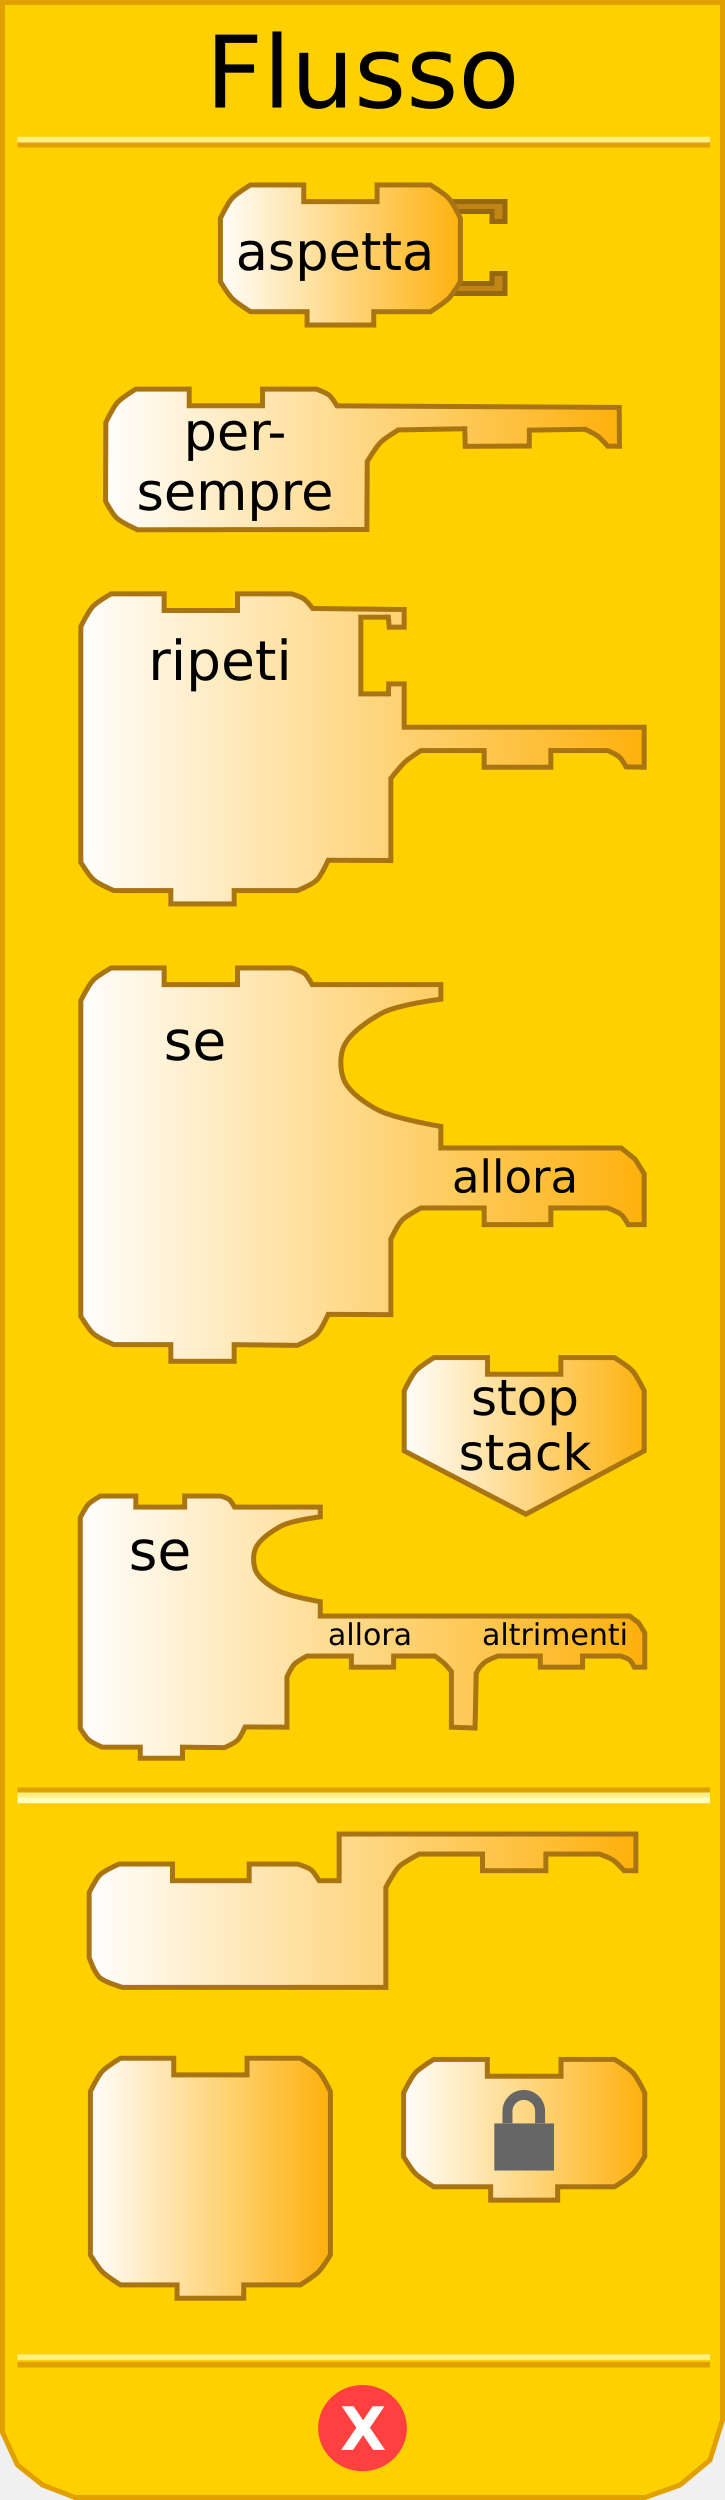
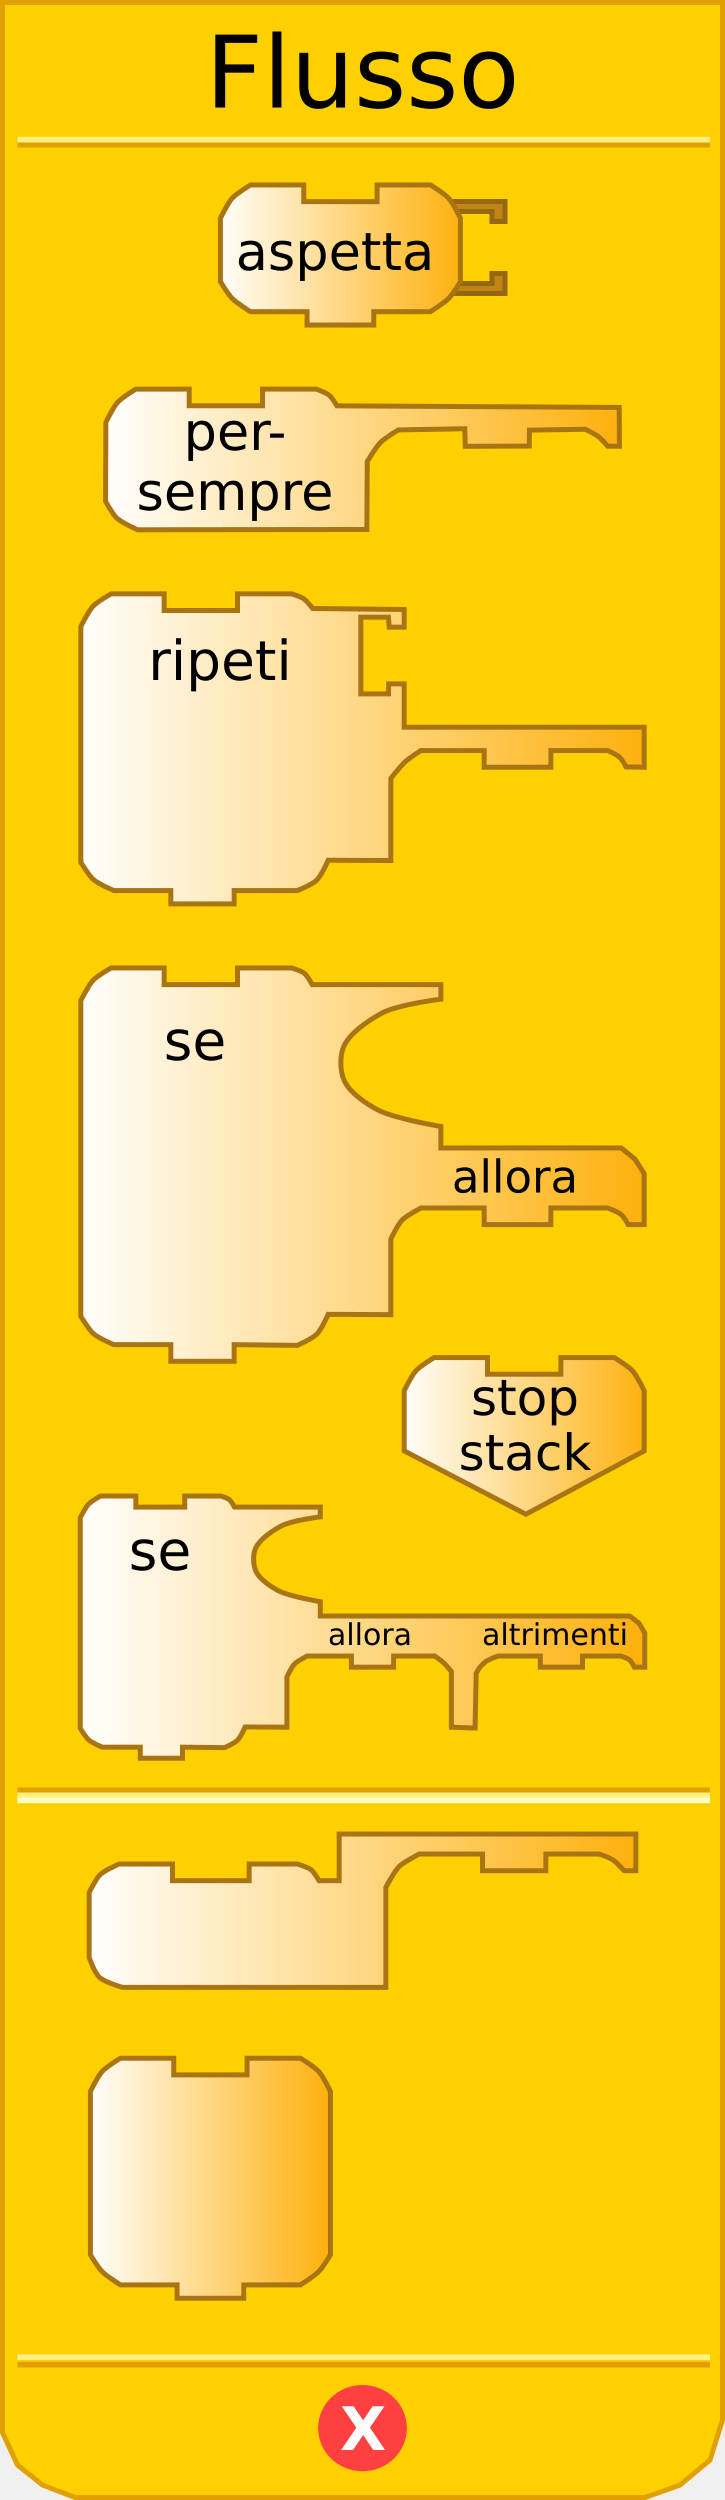
<svg xmlns="http://www.w3.org/2000/svg" xmlns:xlink="http://www.w3.org/1999/xlink" version="1.0" width="145" height="500" id="svg2">
  <defs id="defs4">
    <linearGradient id="linearGradient3789">
      <stop id="stop3791" style="stop-color:#ffffff;stop-opacity:1" offset="0" />
      <stop id="stop3793" style="stop-color:#feb00a;stop-opacity:1" offset="1" />
    </linearGradient>
    <linearGradient x1="80" y1="436" x2="129" y2="436" id="linearGradient4683" xlink:href="#linearGradient3789" gradientUnits="userSpaceOnUse" />
    <linearGradient x1="17" y1="382" x2="128" y2="382" id="linearGradient4691" xlink:href="#linearGradient3789" gradientUnits="userSpaceOnUse" />
    <linearGradient x1="16" y1="325" x2="129" y2="325" id="linearGradient4699" xlink:href="#linearGradient3789" gradientUnits="userSpaceOnUse" />
    <linearGradient x1="80" y1="287" x2="130" y2="287" id="linearGradient4708" xlink:href="#linearGradient3789" gradientUnits="userSpaceOnUse" />
    <linearGradient x1="15" y1="233" x2="130" y2="233" id="linearGradient4716" xlink:href="#linearGradient3789" gradientUnits="userSpaceOnUse" />
    <linearGradient x1="15" y1="150" x2="130" y2="150" id="linearGradient4724" xlink:href="#linearGradient3789" gradientUnits="userSpaceOnUse" />
    <linearGradient x1="20" y1="92" x2="125" y2="92" id="linearGradient4732" xlink:href="#linearGradient3789" gradientUnits="userSpaceOnUse" />
    <linearGradient x1="43" y1="51" x2="93" y2="51" id="linearGradient4740" xlink:href="#linearGradient3789" gradientUnits="userSpaceOnUse" />
    <linearGradient x1="80" y1="436" x2="129" y2="436" id="linearGradient2502" xlink:href="#linearGradient3789" gradientUnits="userSpaceOnUse" />
    <linearGradient x1="0" y1="22" x2="74" y2="22" id="linearGradient3172" xlink:href="#linearGradient3166" gradientUnits="userSpaceOnUse" />
    <linearGradient id="linearGradient3166">
      <stop id="stop3168" style="stop-color:#ffffff;stop-opacity:1" offset="0" />
      <stop id="stop3170" style="stop-color:#feb00a;stop-opacity:1" offset="1" />
    </linearGradient>
    <linearGradient x1="0" y1="22" x2="74" y2="22" id="linearGradient2711" xlink:href="#linearGradient3166" gradientUnits="userSpaceOnUse" gradientTransform="matrix(0.67,0,0,0.67,80.04495,411.2217)" />
    <linearGradient x1="80" y1="436" x2="129" y2="436" id="linearGradient3490" xlink:href="#linearGradient3789" gradientUnits="userSpaceOnUse" gradientTransform="translate(-62.75315,0)" />
  </defs>
  <path d="M 0.5,0.5 L 0.5,486.5 L 3.5,493 L 8.5,497 L 15,499.5 L 129,499.5 L 136,497 L 142,492 L 144.5,484 L 144.5,0.5 L 0.5,0.5 z" id="path17" style="fill:#ffd000;fill-opacity:1;stroke:#e0a000;stroke-width:1px;stroke-linejoin:miter;stroke-opacity:1" />
  <rect width="137.5" height="0.14" x="4" y="-29" transform="scale(1,-1)" id="rect19" style="opacity:1;fill:#ffd000;fill-opacity:1;stroke:#e0a000;stroke-width:1px;stroke-opacity:1" />
  <rect width="137.5" height="0.14" x="4" y="-28" transform="scale(1,-1)" id="rect21" style="opacity:1;fill:#ffd000;fill-opacity:1;stroke:#fff080;stroke-width:1px;stroke-opacity:1" />
  <rect width="137.5" height="0.14" x="4" y="-473" transform="scale(1,-1)" id="rect23" style="opacity:1;fill:#ffd000;fill-opacity:1;stroke:#e0a000;stroke-width:1px;stroke-opacity:1" />
  <rect width="137.5" height="0.14" x="4" y="-471.5" transform="scale(1,-1)" id="rect25" style="opacity:1;fill:#ffd000;fill-opacity:1;stroke:#fff080;stroke-width:1px;stroke-opacity:1" />
  <path d="M 79.5,438.375 C 79.5,442.862 75.75,446.5 71.125,446.5 C 66.5,446.5 62.75,442.862 62.75,438.375 C 62.75,433.888 66.5,430.25 71.125,430.25 C 75.75,430.25 79.5,433.888 79.5,438.375 L 79.5,438.375 z" transform="translate(1.375,47.25098)" id="path27" style="fill:#ff4040;fill-opacity:1;stroke:#ff4040;stroke-width:1px;stroke-opacity:1" />
  <text id="text29" style="font-size:12px;font-weight:bold;font-family:Bitstream Vera Sans">
    <tspan x="68" y="490" id="tspan31" style="font-size:12px;font-weight:bold;fill:#ffffff">X</tspan>
  </text>
  <text id="text33" style="font-size:12px;text-align:center;text-anchor:middle;font-family:Bitstream Vera Sans">
    <tspan x="72.5" y="21.5" id="tspan35" style="font-size:20px">Flusso</tspan>
  </text>
  <rect width="137.5" height="0.14" x="4" y="358" id="rect37" style="opacity:1;fill:#ffd000;fill-opacity:1;stroke:#e0a000;stroke-width:1px;stroke-opacity:1" />
  <rect width="137.5" height="0.14" x="4" y="359" id="rect39" style="opacity:1;fill:#ffd000;fill-opacity:1;stroke:#fff080;stroke-width:1px;stroke-opacity:1" />
  <rect width="137.5" height="0.14" x="4" y="360" id="rect41" style="opacity:1;fill:#ffd000;fill-opacity:1;stroke:#ffffc4;stroke-width:1px;stroke-opacity:1" />
  <path d="M 90,40.3 L 101,40.3 L 101,44.3 L 98.4,44.3 L 98.4,42.3 L 91.4,42.3" id="path43" style="fill:#c18516;fill-opacity:1;stroke:#966711;stroke-width:1px;stroke-opacity:1" />
  <path d="M 90,58.7 L 101,58.7 L 101,54.7 L 98.4,54.7 L 98.4,56.7 L 91.4,56.7" id="path45" style="fill:#c18516;fill-opacity:1;stroke:#966711;stroke-width:1px;stroke-opacity:1" />
  <path d="M 75.417,36.999 C 86.084,36.999 86.084,36.999 86.084,36.999 C 86.084,36.999 88.839,38.657 89.751,39.666 C 90.683,40.697 92.084,43.666 92.084,43.666 L 92.084,56.334 C 92.084,56.334 90.606,58.796 89.751,59.667 C 88.798,60.638 86.084,62.334 86.084,62.334 L 74.75,62.334 L 74.75,62.334 L 74.75,65.001 L 61.416,65.001 L 61.416,62.334 L 50.082,62.334 C 50.082,62.334 47.368,60.638 46.415,59.667 C 45.56,58.796 44.082,56.334 44.082,56.334 L 44.082,43.666 C 44.082,43.666 45.484,40.697 46.415,39.666 C 47.328,38.657 50.082,36.999 50.082,36.999 L 60.749,36.999 L 60.749,40.333 L 75.417,40.333 L 75.417,36.999 z" id="path47" style="fill:url(#linearGradient4740);fill-opacity:1;stroke:#a97513;stroke-width:1px;stroke-opacity:1" />
  <text id="text49" style="font-size:12px;text-align:center;text-anchor:middle;font-family:Bitstream Vera Sans">
    <tspan x="67" y="54" id="tspan51" style="font-size:10.5px">aspetta</tspan>
  </text>
  <path d="M 52.507,77.818 C 63.174,77.818 63.236,77.818 63.236,77.818 C 63.236,77.818 65.173,78.495 65.839,79.045 C 66.448,79.548 67.391,81.17 67.391,81.17 L 123.843,81.485 L 123.891,89.241 L 121.551,89.238 C 121.551,89.238 120.298,87.79 119.649,87.295 C 118.942,86.755 117.059,85.852 117.059,85.852 L 105.883,86.029 L 105.852,89.211 L 93.048,89.263 L 92.954,85.746 L 79.65,85.986 C 79.65,85.986 77.029,87.559 76.113,88.479 C 75.129,89.467 73.452,92.288 73.452,92.288 L 73.367,105.897 L 27.523,105.955 C 27.523,105.955 24.392,104.599 23.31,103.57 C 22.453,102.754 21.109,100.239 21.109,100.239 L 21.172,84.485 C 21.172,84.485 22.573,81.516 23.505,80.485 C 24.417,79.476 27.172,77.818 27.172,77.818 L 37.839,77.818 L 37.839,81.152 L 52.507,81.152 L 52.507,77.818 z" id="path53" style="fill:url(#linearGradient4732);fill-opacity:1;stroke:#a97513;stroke-width:1px;stroke-opacity:1" />
-   <text style="font-size:11px;text-align:center;text-anchor:middle;font-family:Bitstream Vera Sans">
+   <text id="text41" style="font-size:11px;text-align:center;text-anchor:middle;font-family:Bitstream Vera Sans">
    <tspan x="47" y="90" id="tspan57" style="font-size:10.5px">per-</tspan>
  </text>
-   <text style="font-size:11px;text-align:center;text-anchor:middle;font-family:Bitstream Vera Sans">
+   <text id="text44" style="font-size:11px;text-align:center;text-anchor:middle;font-family:Bitstream Vera Sans">
    <tspan x="47" y="102" id="tspan58" style="font-size:10.5px">sempre</tspan>
  </text>
  <path d="M 47.499,118.773 C 58.166,118.773 58.291,118.773 58.291,118.773 C 58.291,118.773 60.228,119.314 60.894,119.864 C 61.503,120.367 62.548,121.7 62.548,121.7 L 80.834,121.903 L 80.834,125.44 L 77.846,125.44 L 77.676,123.44 L 72.167,123.44 L 72.167,138.774 L 77.707,138.774 L 77.741,136.774 L 80.834,136.774 L 80.834,145.441 L 128.836,145.441 L 128.836,153.441 L 125.236,153.384 C 125.236,153.384 124.388,151.784 123.74,151.289 C 123.033,150.749 121.502,150.108 121.502,150.108 L 110.169,150.108 L 110.169,153.441 L 96.835,153.441 L 96.835,150.108 L 84.167,150.108 C 84.167,150.108 81.729,151.678 80.914,152.474 C 79.926,153.439 78.167,155.673 78.167,155.673 L 78.167,172.109 L 65.636,172.045 C 65.636,172.045 64.328,175.041 63.357,176.011 C 62.402,176.966 59.454,178.109 59.454,178.109 L 46.832,178.109 L 46.832,180.776 L 34.165,180.776 L 34.165,178.109 L 22.781,178.109 C 22.781,178.109 19.65,176.831 18.568,175.802 C 17.71,174.986 16.164,172.471 16.164,172.471 L 16.164,125.304 C 16.164,125.304 17.628,122.335 18.56,121.304 C 19.472,120.295 22.227,118.773 22.227,118.773 L 32.831,118.773 L 32.831,122.106 L 47.499,122.106 L 47.499,118.773 z" id="path59" style="fill:url(#linearGradient4724);fill-opacity:1;stroke:#a97513;stroke-width:1px;stroke-opacity:1" />
  <text id="text61" style="font-size:8px;text-align:center;text-anchor:middle;font-family:Bitstream Vera Sans">
    <tspan x="44" y="136" id="tspan63" style="font-size:11px">ripeti</tspan>
  </text>
  <path d="M 47.499,193.593 C 58.166,193.593 58.291,193.593 58.291,193.593 C 58.291,193.593 60.228,194.135 60.894,194.685 C 61.503,195.187 62.446,196.927 62.446,196.927 L 88.167,196.927 L 88.167,199.835 C 88.167,199.835 79.458,200.906 76.323,202.648 C 73.624,204.148 69.963,206.546 68.742,209.318 C 67.91,211.206 68.003,214.323 68.876,216.191 C 69.993,218.58 73.182,220.715 75.507,221.958 C 78.856,223.749 88.167,225.288 88.167,225.288 L 88.167,229.595 L 124.233,229.595 L 127.005,231.826 L 128.836,234.75 L 128.836,244.929 L 125.642,244.929 C 125.642,244.929 124.795,243.33 124.146,242.835 C 123.439,242.295 121.502,241.596 121.502,241.596 L 110.169,241.596 L 110.169,244.929 L 96.835,244.929 L 96.835,241.596 L 84.167,241.596 C 84.167,241.596 81.323,243.122 80.508,243.918 C 79.52,244.883 78.167,247.828 78.167,247.828 L 78.167,262.93 L 65.636,262.866 C 65.636,262.866 64.328,265.863 63.357,266.833 C 62.402,267.788 59.454,269.074 59.454,269.074 L 46.832,268.93 L 46.832,272.264 L 34.165,272.264 L 34.165,268.93 L 22.781,268.93 C 22.781,268.93 19.65,267.652 18.568,266.624 C 17.71,265.808 16.164,263.292 16.164,263.292 L 16.164,200.125 C 16.164,200.125 17.628,197.155 18.56,196.125 C 19.472,195.116 22.227,193.593 22.227,193.593 L 32.831,193.593 L 32.831,196.927 L 47.499,196.927 L 47.499,193.593 z" id="path65" style="fill:url(#linearGradient4716);fill-opacity:1;stroke:#a97513;stroke-width:1px;stroke-opacity:1" />
  <text id="text67" style="font-size:12px;text-align:center;text-anchor:middle;font-family:Bitstream Vera Sans">
    <tspan x="39" y="212" id="tspan69" style="font-size:11px">se</tspan>
  </text>
  <text id="text71" style="font-size:8px;text-align:center;text-anchor:middle;font-family:Bitstream Vera Sans">
    <tspan x="103" y="238.5" id="tspan73" style="font-size:9px">allora</tspan>
  </text>
  <path d="M 112.169,271.511 C 122.836,271.511 122.836,271.511 122.836,271.511 C 122.836,271.511 125.591,273.169 126.503,274.178 C 127.434,275.209 128.836,278.178 128.836,278.178 L 128.836,290.179 L 105.168,302.846 C 105.168,302.846 80.834,290.179 80.834,290.179 L 80.834,278.178 C 80.834,278.178 82.236,275.209 83.167,274.178 C 84.079,273.169 86.834,271.511 86.834,271.511 L 97.501,271.511 L 97.501,274.845 L 112.169,274.845 L 112.169,271.511 z" id="path75" style="fill:url(#linearGradient4708);fill-opacity:1;stroke:#a97513;stroke-width:1px;stroke-opacity:1" />
  <text id="text77" style="font-size:8px;text-align:center;text-anchor:middle;font-family:Bitstream Vera Sans">
    <tspan x="105" y="283" id="tspan79" style="font-size:10px">stop</tspan>
  </text>
  <text id="text81" style="font-size:8px;text-align:center;text-anchor:middle;font-family:Bitstream Vera Sans">
    <tspan x="105" y="294" id="tspan83" style="font-size:10px">stack</tspan>
  </text>
  <path d="M 36.941,299.204 C 44.053,299.204 44.136,299.204 44.136,299.204 C 44.136,299.204 45.428,299.565 45.871,299.931 C 46.277,300.266 46.906,301.426 46.906,301.426 L 64.055,301.426 L 64.055,303.365 C 64.055,303.365 58.248,304.079 56.158,305.24 C 54.358,306.24 51.917,307.839 51.103,309.687 C 50.549,310.946 50.611,313.024 51.193,314.27 C 51.938,315.862 54.064,317.286 55.614,318.115 C 57.847,319.309 64.055,320.335 64.055,320.335 L 64.055,323.206 L 125.937,323.206 L 127.786,324.626 L 128.95,326.575 L 128.95,333.429 L 126.877,333.429 C 126.877,333.429 126.312,332.295 125.88,331.965 C 125.408,331.605 124.117,331.207 124.117,331.207 L 116.504,331.207 L 116.504,333.429 L 108.059,333.429 L 108.059,331.207 L 99.604,331.207 C 99.604,331.207 97.506,331.918 96.849,332.554 C 96.068,333.31 96.01,333.274 95.243,334.623 L 95.011,345.61 L 90.28,345.434 L 90.28,334.309 C 90.28,334.309 89.297,333.102 88.853,332.679 C 88.35,332.2 86.969,331.207 86.969,331.207 L 78.723,331.207 L 78.723,333.429 L 70.278,333.429 L 70.278,331.207 L 61.388,331.207 C 61.388,331.207 59.492,332.224 58.948,332.755 C 58.289,333.398 57.387,335.362 57.387,335.362 L 57.387,345.431 L 49.033,345.388 C 49.033,345.388 48.161,347.386 47.514,348.033 C 46.877,348.669 44.912,349.527 44.912,349.527 L 36.496,349.431 L 36.496,351.653 L 28.051,351.653 L 28.051,349.431 L 20.461,349.431 C 20.461,349.431 18.374,348.579 17.653,347.893 C 17.081,347.349 16.05,345.672 16.05,345.672 L 16.05,303.558 C 16.05,303.558 17.026,301.578 17.647,300.891 C 18.256,300.219 20.092,299.204 20.092,299.204 L 27.162,299.204 L 27.162,301.426 L 36.941,301.426 L 36.941,299.204 z" id="path85" style="fill:url(#linearGradient4699);fill-opacity:1;stroke:#a97513;stroke-width:1px;stroke-opacity:1" />
  <text id="text87" style="font-size:8px;text-align:center;text-anchor:middle;font-family:Bitstream Vera Sans">
    <tspan x="32" y="314" id="tspan89" style="font-size:11px">se</tspan>
  </text>
  <text id="text91" style="font-size:8px;text-align:center;text-anchor:middle;font-family:Bitstream Vera Sans">
    <tspan x="74" y="329" id="tspan93" style="font-size:6px">allora</tspan>
  </text>
  <text id="text95" style="font-size:8px;text-align:center;text-anchor:middle;font-family:Bitstream Vera Sans">
    <tspan x="111" y="329" id="tspan97" style="font-size:6px">altrimenti</tspan>
  </text>
  <path d="M 49.832,372.809 C 60.499,372.809 59.499,372.809 59.499,372.809 C 59.499,372.809 61.567,373.417 62.233,373.966 C 62.842,374.469 63.833,376.143 63.833,376.143 L 67.833,376.143 L 67.833,366.809 L 127.169,366.809 L 127.169,374.142 L 124.836,374.142 C 124.836,374.142 123.505,372.702 122.82,372.154 C 122.012,371.509 119.836,370.809 119.836,370.809 L 109.168,370.809 L 109.168,374.142 L 96.501,374.142 L 96.501,370.809 L 83.834,370.809 C 83.834,370.809 80.636,372.473 79.814,373.306 C 78.827,374.306 77.167,377.476 77.167,377.476 L 77.167,397.477 L 24.498,397.477 C 24.498,397.477 21.021,396.461 19.974,395.54 C 18.834,394.537 17.831,391.477 17.831,391.477 L 17.831,378.501 C 17.831,378.501 19.191,375.749 19.969,374.988 C 20.941,374.037 23.831,372.809 23.831,372.809 L 34.498,372.809 L 34.498,376.143 L 49.832,376.143 L 49.832,372.809 z" id="path99" style="fill:url(#linearGradient4691);fill-opacity:1;stroke:#a97513;stroke-width:1px;stroke-opacity:1" />
  <path d="M 49.416,411.642 C 60.083,411.642 60.083,411.642 60.083,411.642 C 60.083,411.642 62.837,413.299 63.75,414.308 C 64.681,415.339 66.083,418.309 66.083,418.309 L 66.083,450.977 C 66.083,450.977 64.605,453.44 63.75,454.31 C 62.796,455.281 60.083,456.977 60.083,456.977 L 48.749,456.977 L 48.749,456.977 L 48.749,459.644 L 35.415,459.644 L 35.415,456.977 L 24.081,456.977 C 24.081,456.977 21.367,455.281 20.414,454.31 C 19.559,453.44 18.081,450.977 18.081,450.977 L 18.081,418.309 C 18.081,418.309 19.482,415.339 20.414,414.308 C 21.326,413.299 24.081,411.642 24.081,411.642 L 34.748,411.642 L 34.748,414.975 L 49.416,414.975 L 49.416,411.642 z" id="path109" style="fill:url(#linearGradient3490);fill-opacity:1;stroke:#a97513;stroke-width:1;stroke-miterlimit:4;stroke-dasharray:none;stroke-opacity:1" />
-   <path d="M 112.205,411.892 C 122.925,411.892 122.925,411.892 122.925,411.892 C 122.925,411.892 125.693,413.558 126.61,414.572 C 127.546,415.607 128.955,418.592 128.955,418.592 L 128.955,431.322 C 128.955,431.322 127.47,433.796 126.61,434.672 C 125.652,435.647 122.925,437.352 122.925,437.352 L 111.535,437.352 L 111.535,437.352 L 111.535,440.032 L 98.135,440.032 L 98.135,437.352 L 86.745,437.352 C 86.745,437.352 84.018,435.647 83.06,434.672 C 82.2,433.796 80.715,431.322 80.715,431.322 L 80.715,418.592 C 80.715,418.592 82.124,415.607 83.06,414.572 C 83.977,413.558 86.745,411.892 86.745,411.892 L 97.465,411.892 L 97.465,415.242 L 112.205,415.242 L 112.205,411.892 z" id="path14" style="fill:url(#linearGradient2711);fill-opacity:1;stroke:#a97513;stroke-width:1;stroke-miterlimit:4;stroke-dasharray:none;stroke-opacity:1" />
-   <rect width="11.942" height="9.42" x="98.864" y="424.687" id="rect2483" style="fill:#666666;stroke-width:2;stroke-miterlimit:4;stroke-dasharray:none" />
-   <path d="M 101.494,424.687 L 101.494,422.251 C 101.494,420.447 102.955,418.988 104.756,418.988 C 106.557,418.988 108.017,420.45 108.017,422.251 L 108.017,424.687" id="path2485" style="fill:none;stroke:#666666;stroke-width:2;stroke-miterlimit:4;stroke-dasharray:none" />
</svg>
